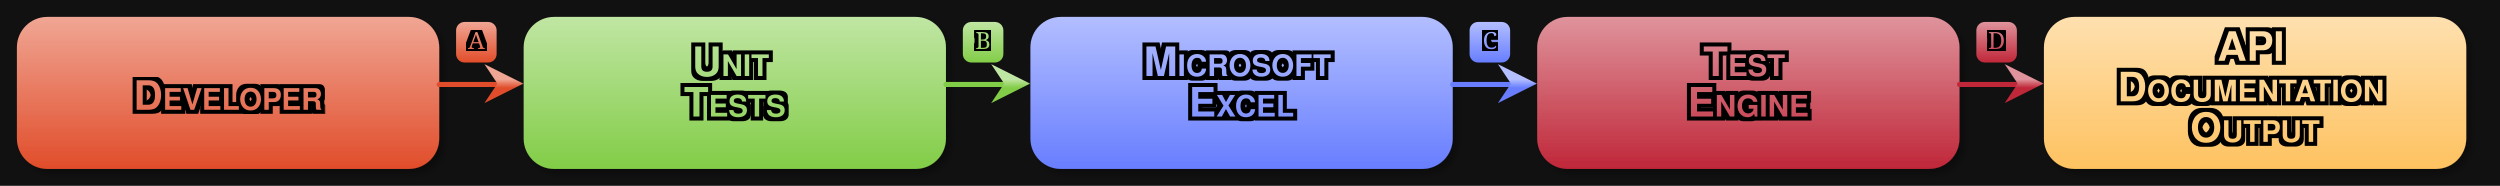
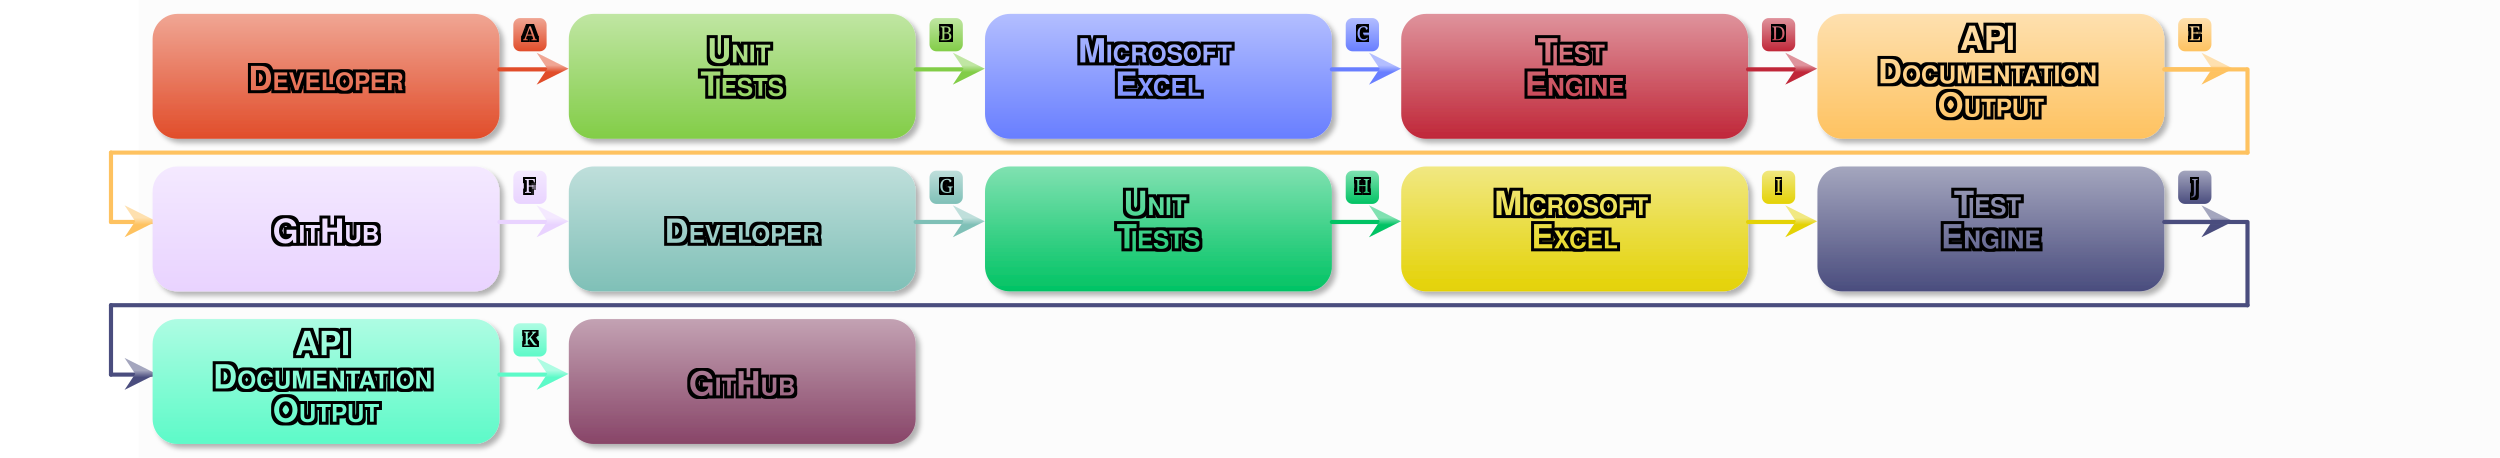
- <svg xmlns="http://www.w3.org/2000/svg" width="2220.0" height="165.0" viewBox="0 0 1480.0 110.0" id="diag">
+ <svg xmlns="http://www.w3.org/2000/svg" width="1441.6" height="264.0" viewBox="0 0 1802.0 330.0" id="diag">
  <defs>
    <linearGradient id="grad0" x2="0%" y2="100%">
      <stop class="stop1" offset="0%" stop-color="#f0a694" />
      <stop class="stop2" offset="50%" stop-color="#e8795f" />
      <stop class="stop3" offset="100%" stop-color="#E14D2A" />
    </linearGradient>
    <linearGradient id="grad1" x2="0%" y2="100%">
      <stop class="stop1" offset="0%" stop-color="#c0e6a3" />
      <stop class="stop2" offset="50%" stop-color="#a1d975" />
      <stop class="stop3" offset="100%" stop-color="#82CD47" />
    </linearGradient>
    <linearGradient id="grad2" x2="0%" y2="100%">
      <stop class="stop1" offset="0%" stop-color="#b3beff" />
      <stop class="stop2" offset="50%" stop-color="#8d9eff" />
      <stop class="stop3" offset="100%" stop-color="#687EFF" />
    </linearGradient>
    <linearGradient id="grad3" x2="0%" y2="100%">
      <stop class="stop1" offset="0%" stop-color="#df939c" />
      <stop class="stop2" offset="50%" stop-color="#cf5d6a" />
      <stop class="stop3" offset="100%" stop-color="#C02739" />
    </linearGradient>
    <linearGradient id="grad4" x2="0%" y2="100%">
      <stop class="stop1" offset="0%" stop-color="#fee0af" />
      <stop class="stop2" offset="50%" stop-color="#fed187" />
      <stop class="stop3" offset="100%" stop-color="#FEC260" />
    </linearGradient>
    <linearGradient id="grad5" x2="0%" y2="100%">
      <stop class="stop1" offset="0%" stop-color="#f4e9ff" />
      <stop class="stop2" offset="50%" stop-color="#eedeff" />
      <stop class="stop3" offset="100%" stop-color="#e9d3ff" />
+     </linearGradient>
+     <linearGradient id="grad6" x2="0%" y2="100%">
+       <stop class="stop1" offset="0%" stop-color="#bfdfdb" />
+       <stop class="stop2" offset="50%" stop-color="#9fcfc9" />
+       <stop class="stop3" offset="100%" stop-color="#7fc0b7" />
+     </linearGradient>
+     <linearGradient id="grad7" x2="0%" y2="100%">
+       <stop class="stop1" offset="0%" stop-color="#80e1b1" />
+       <stop class="stop2" offset="50%" stop-color="#40d28a" />
+       <stop class="stop3" offset="100%" stop-color="#01c364" />
+     </linearGradient>
+     <linearGradient id="grad8" x2="0%" y2="100%">
+       <stop class="stop1" offset="0%" stop-color="#f1e882" />
+       <stop class="stop2" offset="50%" stop-color="#eadd43" />
+       <stop class="stop3" offset="100%" stop-color="#e4d205" />
+     </linearGradient>
+     <linearGradient id="grad9" x2="0%" y2="100%">
+       <stop class="stop1" offset="0%" stop-color="#a4a6be" />
+       <stop class="stop2" offset="50%" stop-color="#77799e" />
+       <stop class="stop3" offset="100%" stop-color="#4a4d7e" />
+     </linearGradient>
+     <linearGradient id="grad10" x2="0%" y2="100%">
+       <stop class="stop1" offset="0%" stop-color="#aefce3" />
+       <stop class="stop2" offset="50%" stop-color="#85fbd5" />
+       <stop class="stop3" offset="100%" stop-color="#5dfac8" />
+     </linearGradient>
+     <linearGradient id="grad11" x2="0%" y2="100%">
+       <stop class="stop1" offset="0%" stop-color="#c3a2b3" />
+       <stop class="stop2" offset="50%" stop-color="#a5738d" />
+       <stop class="stop3" offset="100%" stop-color="#884568" />
+     </linearGradient>
+     <linearGradient id="grad12" x2="0%" y2="100%">
+       <stop class="stop1" offset="0%" stop-color="#a9bac1" />
+       <stop class="stop2" offset="50%" stop-color="#7e98a2" />
+       <stop class="stop3" offset="100%" stop-color="#547684" />
    </linearGradient>
    <filter id="filter">
      <feMorphology in="SourceAlpha" operator="dilate" radius="2" result="OUTLINE" />
      <feComposite operator="out" in="OUTLINE" in2="SourceAlpha" />
    </filter>
    <filter id="poly" x="0" y="0" width="200%" height="200%">
      <feOffset result="offOut" in="SourceGraphic" dx="10" dy="15" />
      <feGaussianBlur result="blurOut" in="offOut" stdDeviation="5" />
      <feBlend in="SourceGraphic" in2="blurOut" mode="normal" />
    </filter>
    <filter id="shadow2">
      <feDropShadow dx="-0.8" dy="-0.8" stdDeviation="0" flood-color="pink" flood-opacity="0.5" />
    </filter>
    <style>
           .shadowed {
               -webkit-filter: drop-shadow( 3px 3px 2px rgba(0, 0, 0, .3));
               filter: drop-shadow( 3px 3px 2px rgba(0, 0, 0, .3));
           }
           .filtered {
               filter: url(#filter);
               fill: black;
               font-family: 'Ultra', serif;
               font-size: 100px;

           }
           .filtered-small {
               filter: url(#filter);
               fill: black;
               font-family: 'Ultra', serif;
               font-size: 14px;

           }

           .glass:after,.glass:before{content:"";display:block;position:absolute}.glass{overflow:hidden;color:#fff;text-shadow:0
           1px 2px rgba(0,0,0,.7);background-image:radial-gradient(circle at
           center,rgba(0,167,225,.25),rgba(0,110,149,.5));box-shadow:0 5px 10px rgba(0,0,0,.75),inset 0 0 0 2px
           rgba(0,0,0,.3),inset 0 -6px 6px -3px
           rgba(0,129,174,.2);position:relative}.glass:after{background:rgba(0,167,225,.2);z-index:0;height:100%;width:100%;top:0;left:0;backdrop-filter:blur(3px)
           saturate(400%);-webkit-backdrop-filter:blur(3px) saturate(400%)}.glass:before{width:calc(100% -
           4px);height:35px;background-image:linear-gradient(rgba(255,255,255,.7),rgba(255,255,255,0));top:2px;left:2px;border-radius:30px
           30px 200px 200px;opacity:.7}.glass:hover{text-shadow:0 1px 2px
           rgba(0,0,0,.9)}.glass:hover:before{opacity:1}.glass:active{text-shadow:0 0 2px rgba(0,0,0,.9);box-shadow:0
           3px 8px rgba(0,0,0,.75),inset 0 0 0 2px rgba(0,0,0,.3),inset 0 -6px 6px -3px
           rgba(0,129,174,.2)}.glass:active:before{height:25px}

           .boxText {
               font-size:24px;
               font-family: 'Inter var', system-ui, 'Helvetica Neue', Helvetica, Arial, sans-serif;
               font-variant: small-caps;
               font-weight: bold;
           }
       </style>
    <polygon id="ppoint" points="0,5 1.667,2.5 0,0 5,2.5" stroke-width="7" />
    <rect id="bbox" class="shadowed" width="250" height="90" ry="18" rx="18" />
    <path id="hconnector" d="M260,50.0 h34" stroke-width="3" stroke-linecap="round" stroke-linejoin="round" />
    <path id="vconnector" d="M135,100 v34" stroke-width="3" stroke-linecap="round" stroke-linejoin="round" />
    <rect />
  </defs>
-   <g>
-     <rect width="100%" height="100%" fill="#111111" />
+   <g transform="translate(100,0)">
+     <rect width="100%" height="100%" fill="#fcfcfc" />
    <g transform="translate(0,0)">
      <use href="#bbox" x="10" y="10" fill="url(#grad0)" />
      <text x="135" y="65" text-anchor="middle" class="filtered glass boxText">
        <tspan x="135">Developer</tspan>
      </text>
      <use href="#hconnector" stroke="#E14D2A" fill="url(#grad0)" />
      <g transform="translate(297,47)">
        <use href="#ppoint" fill="url(#grad0)" stroke-width="7" stroke="url(#grad0)" />
      </g>
      <rect x="270" y="13" height="24" width="24" fill="url(#grad0)" rx="5" ry="5" />
      <text x="282" y="29" fill="#111111" text-anchor="middle" class="filtered-small glass">A</text>
    </g>
    <g transform="translate(300,0)">
      <use href="#bbox" x="10" y="10" fill="url(#grad1)" />
      <text x="135" y="45" text-anchor="middle" class="filtered glass boxText">
        <tspan x="135">Unit</tspan>
        <tspan x="135" dy="24">Tests</tspan>
      </text>
      <use href="#hconnector" stroke="#82CD47" fill="url(#grad1)" />
      <g transform="translate(297,47)">
        <use href="#ppoint" fill="url(#grad1)" stroke-width="7" stroke="url(#grad1)" />
      </g>
      <rect x="270" y="13" height="24" width="24" fill="url(#grad1)" rx="5" ry="5" />
      <text x="282" y="29" fill="#111111" text-anchor="middle" class="filtered-small glass">B</text>
    </g>
    <g transform="translate(600,0)">
      <use href="#bbox" x="10" y="10" fill="url(#grad2)" />
      <text x="135" y="45" text-anchor="middle" class="filtered glass boxText">
        <tspan x="135">Microsoft</tspan>
        <tspan x="135" dy="24">Excel</tspan>
      </text>
      <use href="#hconnector" stroke="#687EFF" fill="url(#grad2)" />
      <g transform="translate(297,47)">
        <use href="#ppoint" fill="url(#grad2)" stroke-width="7" stroke="url(#grad2)" />
      </g>
      <rect x="270" y="13" height="24" width="24" fill="url(#grad2)" rx="5" ry="5" />
      <text x="282" y="29" fill="#111111" text-anchor="middle" class="filtered-small glass">C</text>
    </g>
    <g transform="translate(900,0)">
      <use href="#bbox" x="10" y="10" fill="url(#grad3)" />
      <text x="135" y="45" text-anchor="middle" class="filtered glass boxText">
        <tspan x="135">Test</tspan>
        <tspan x="135" dy="24">Engine</tspan>
      </text>
      <use href="#hconnector" stroke="#C02739" fill="url(#grad3)" />
      <g transform="translate(297,47)">
        <use href="#ppoint" fill="url(#grad3)" stroke-width="7" stroke="url(#grad3)" />
      </g>
      <rect x="270" y="13" height="24" width="24" fill="url(#grad3)" rx="5" ry="5" />
      <text x="282" y="29" fill="#111111" text-anchor="middle" class="filtered-small glass">D</text>
    </g>
    <g transform="translate(1200,0)">
      <use href="#bbox" x="10" y="10" fill="url(#grad4)" />
      <text x="135" y="36" text-anchor="middle" class="filtered glass boxText">
        <tspan x="135">API</tspan>
        <tspan x="135" dy="24">Documentation</tspan>
        <tspan x="135" dy="24">Output</tspan>
      </text>
+       <use href="#hconnector" stroke="#FEC260" fill="url(#grad4)" />
+       <g transform="translate(297,47)">
+         <use href="#ppoint" fill="url(#grad4)" stroke-width="7" stroke="url(#grad4)" />
+       </g>
+       <rect x="270" y="13" height="24" width="24" fill="url(#grad4)" rx="5" ry="5" />
+       <text x="282" y="29" fill="#111111" text-anchor="middle" class="filtered-small glass">E</text>
+       <g transform="translate(260,50)">
+         <path d="M0,0 L60,0" fill="#111111" stroke-width="3" stroke="#FEC260" />
+         <line x1="60" x2="60" y1="0" y2="60" stroke-width="3" stroke="#FEC260" stroke-linecap="round" stroke-linejoin="round" />
+         <line x1="60" x2="-1480" y1="60" y2="60" stroke-width="3" stroke="#FEC260" stroke-linecap="round" stroke-linejoin="round" />
+         <line x1="-1480" x2="-1480" y1="110" y2="60" stroke-width="3" stroke="#FEC260" stroke-linecap="round" stroke-linejoin="round" />
+         <line x1="-1480" x2="-1400" y1="110" y2="110" stroke-width="3" stroke="#FEC260" stroke-linecap="round" stroke-linejoin="round" />
+         <g transform="translate(-1460,107)">
+           <use href="#ppoint" fill="url(#grad4)" stroke-width="7" stroke="url(#grad4)" />
+         </g>
+       </g>
+     </g>
+     <g transform="translate(0,110)">
+       <use href="#bbox" x="10" y="10" fill="url(#grad5)" />
+       <text x="135" y="65" text-anchor="middle" class="filtered glass boxText">
+         <tspan x="135">GitHub</tspan>
+       </text>
+       <use href="#hconnector" stroke="#e9d3ff" fill="url(#grad5)" />
+       <g transform="translate(297,47)">
+         <use href="#ppoint" fill="url(#grad5)" stroke-width="7" stroke="url(#grad5)" />
+       </g>
+       <rect x="270" y="13" height="24" width="24" fill="url(#grad5)" rx="5" ry="5" />
+       <text x="282" y="29" fill="#111111" text-anchor="middle" class="filtered-small glass">F</text>
+     </g>
+     <g transform="translate(300,110)">
+       <use href="#bbox" x="10" y="10" fill="url(#grad6)" />
+       <text x="135" y="65" text-anchor="middle" class="filtered glass boxText">
+         <tspan x="135">Developer</tspan>
+       </text>
+       <use href="#hconnector" stroke="#7fc0b7" fill="url(#grad6)" />
+       <g transform="translate(297,47)">
+         <use href="#ppoint" fill="url(#grad6)" stroke-width="7" stroke="url(#grad6)" />
+       </g>
+       <rect x="270" y="13" height="24" width="24" fill="url(#grad6)" rx="5" ry="5" />
+       <text x="282" y="29" fill="#111111" text-anchor="middle" class="filtered-small glass">G</text>
+     </g>
+     <g transform="translate(600,110)">
+       <use href="#bbox" x="10" y="10" fill="url(#grad7)" />
+       <text x="135" y="45" text-anchor="middle" class="filtered glass boxText">
+         <tspan x="135">Unit</tspan>
+         <tspan x="135" dy="24">Tests</tspan>
+       </text>
+       <use href="#hconnector" stroke="#01c364" fill="url(#grad7)" />
+       <g transform="translate(297,47)">
+         <use href="#ppoint" fill="url(#grad7)" stroke-width="7" stroke="url(#grad7)" />
+       </g>
+       <rect x="270" y="13" height="24" width="24" fill="url(#grad7)" rx="5" ry="5" />
+       <text x="282" y="29" fill="#111111" text-anchor="middle" class="filtered-small glass">H</text>
+     </g>
+     <g transform="translate(900,110)">
+       <use href="#bbox" x="10" y="10" fill="url(#grad8)" />
+       <text x="135" y="45" text-anchor="middle" class="filtered glass boxText">
+         <tspan x="135">Microsoft</tspan>
+         <tspan x="135" dy="24">Excel</tspan>
+       </text>
+       <use href="#hconnector" stroke="#e4d205" fill="url(#grad8)" />
+       <g transform="translate(297,47)">
+         <use href="#ppoint" fill="url(#grad8)" stroke-width="7" stroke="url(#grad8)" />
+       </g>
+       <rect x="270" y="13" height="24" width="24" fill="url(#grad8)" rx="5" ry="5" />
+       <text x="282" y="29" fill="#111111" text-anchor="middle" class="filtered-small glass">I</text>
+     </g>
+     <g transform="translate(1200,110)">
+       <use href="#bbox" x="10" y="10" fill="url(#grad9)" />
+       <text x="135" y="45" text-anchor="middle" class="filtered glass boxText">
+         <tspan x="135">Test</tspan>
+         <tspan x="135" dy="24">Engine</tspan>
+       </text>
+       <use href="#hconnector" stroke="#4a4d7e" fill="url(#grad9)" />
+       <g transform="translate(297,47)">
+         <use href="#ppoint" fill="url(#grad9)" stroke-width="7" stroke="url(#grad9)" />
+       </g>
+       <rect x="270" y="13" height="24" width="24" fill="url(#grad9)" rx="5" ry="5" />
+       <text x="282" y="29" fill="#111111" text-anchor="middle" class="filtered-small glass">J</text>
+       <g transform="translate(260,50)">
+         <path d="M0,0 L60,0" fill="#111111" stroke-width="3" stroke="#4a4d7e" />
+         <line x1="60" x2="60" y1="0" y2="60" stroke-width="3" stroke="#4a4d7e" stroke-linecap="round" stroke-linejoin="round" />
+         <line x1="60" x2="-1480" y1="60" y2="60" stroke-width="3" stroke="#4a4d7e" stroke-linecap="round" stroke-linejoin="round" />
+         <line x1="-1480" x2="-1480" y1="110" y2="60" stroke-width="3" stroke="#4a4d7e" stroke-linecap="round" stroke-linejoin="round" />
+         <line x1="-1480" x2="-1400" y1="110" y2="110" stroke-width="3" stroke="#4a4d7e" stroke-linecap="round" stroke-linejoin="round" />
+         <g transform="translate(-1460,107)">
+           <use href="#ppoint" fill="url(#grad9)" stroke-width="7" stroke="url(#grad9)" />
+         </g>
+       </g>
+     </g>
+     <g transform="translate(0,220)">
+       <use href="#bbox" x="10" y="10" fill="url(#grad10)" />
+       <text x="135" y="36" text-anchor="middle" class="filtered glass boxText">
+         <tspan x="135">API</tspan>
+         <tspan x="135" dy="24">Documentation</tspan>
+         <tspan x="135" dy="24">Output</tspan>
+       </text>
+       <use href="#hconnector" stroke="#5dfac8" fill="url(#grad10)" />
+       <g transform="translate(297,47)">
+         <use href="#ppoint" fill="url(#grad10)" stroke-width="7" stroke="url(#grad10)" />
+       </g>
+       <rect x="270" y="13" height="24" width="24" fill="url(#grad10)" rx="5" ry="5" />
+       <text x="282" y="29" fill="#111111" text-anchor="middle" class="filtered-small glass">K</text>
+     </g>
+     <g transform="translate(300,220)">
+       <use href="#bbox" x="10" y="10" fill="url(#grad11)" />
+       <text x="135" y="65" text-anchor="middle" class="filtered glass boxText">
+         <tspan x="135">GitHub</tspan>
+       </text>
    </g>
  </g>
</svg>
